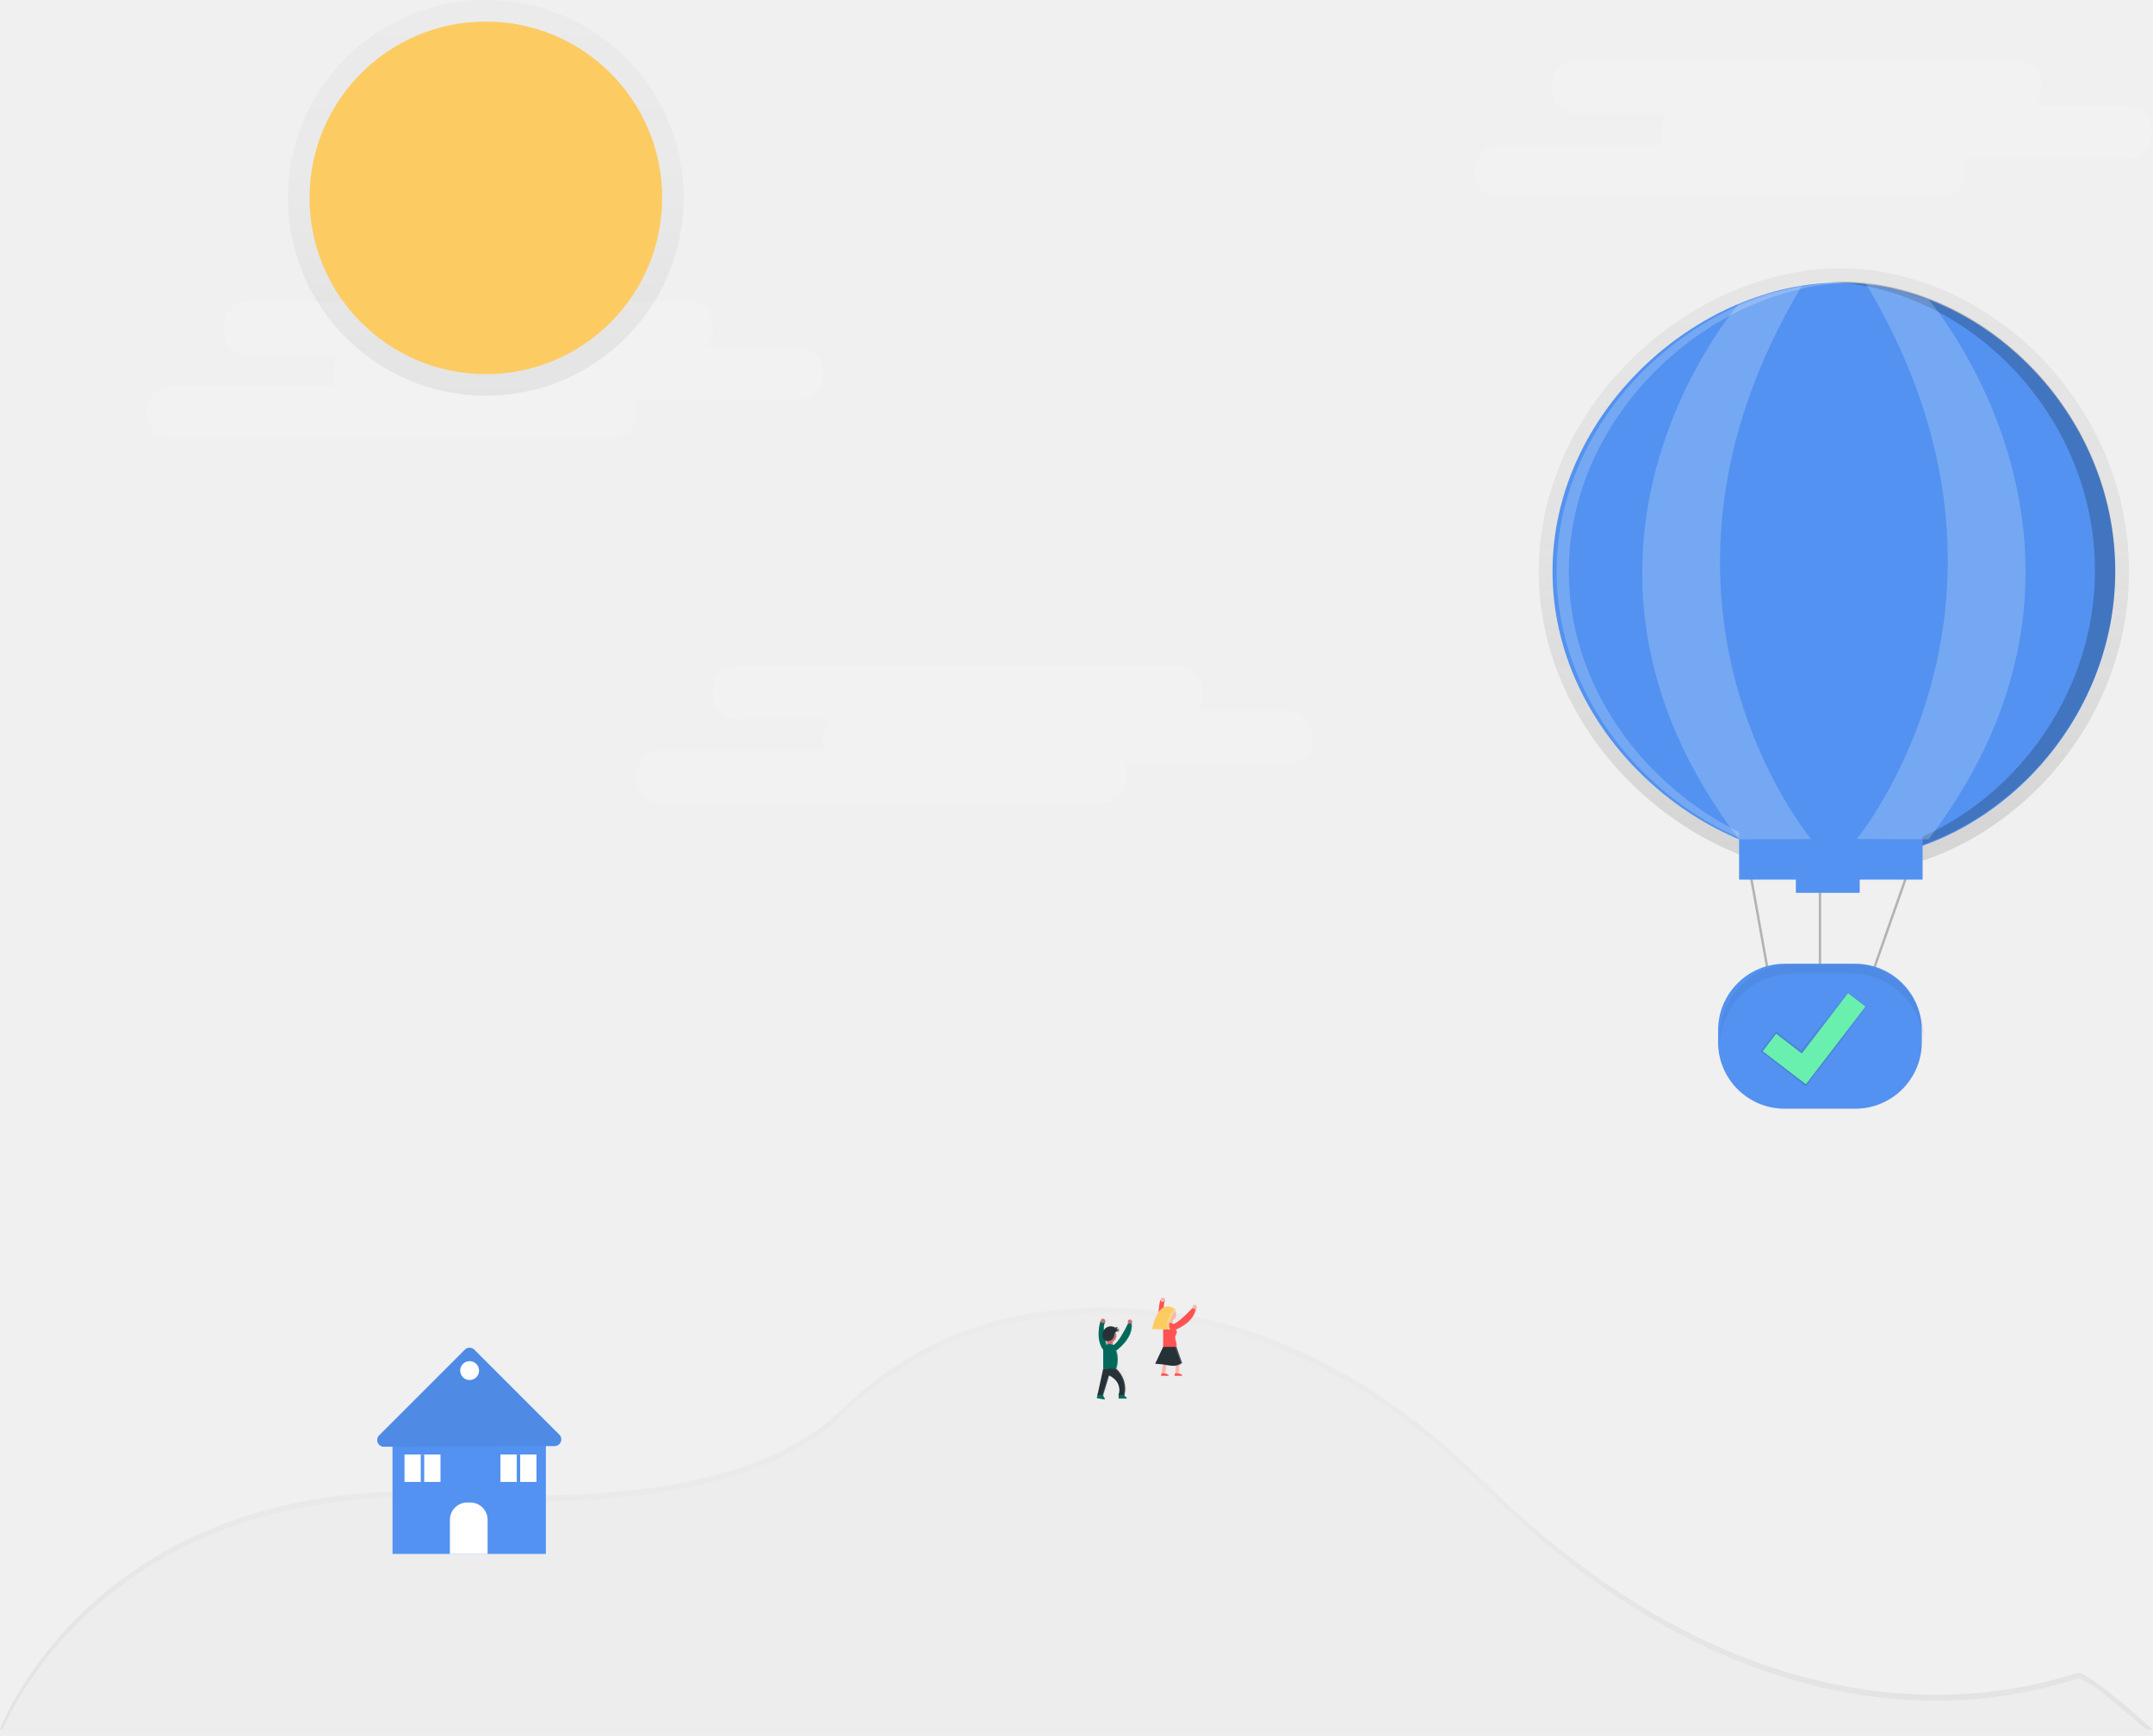
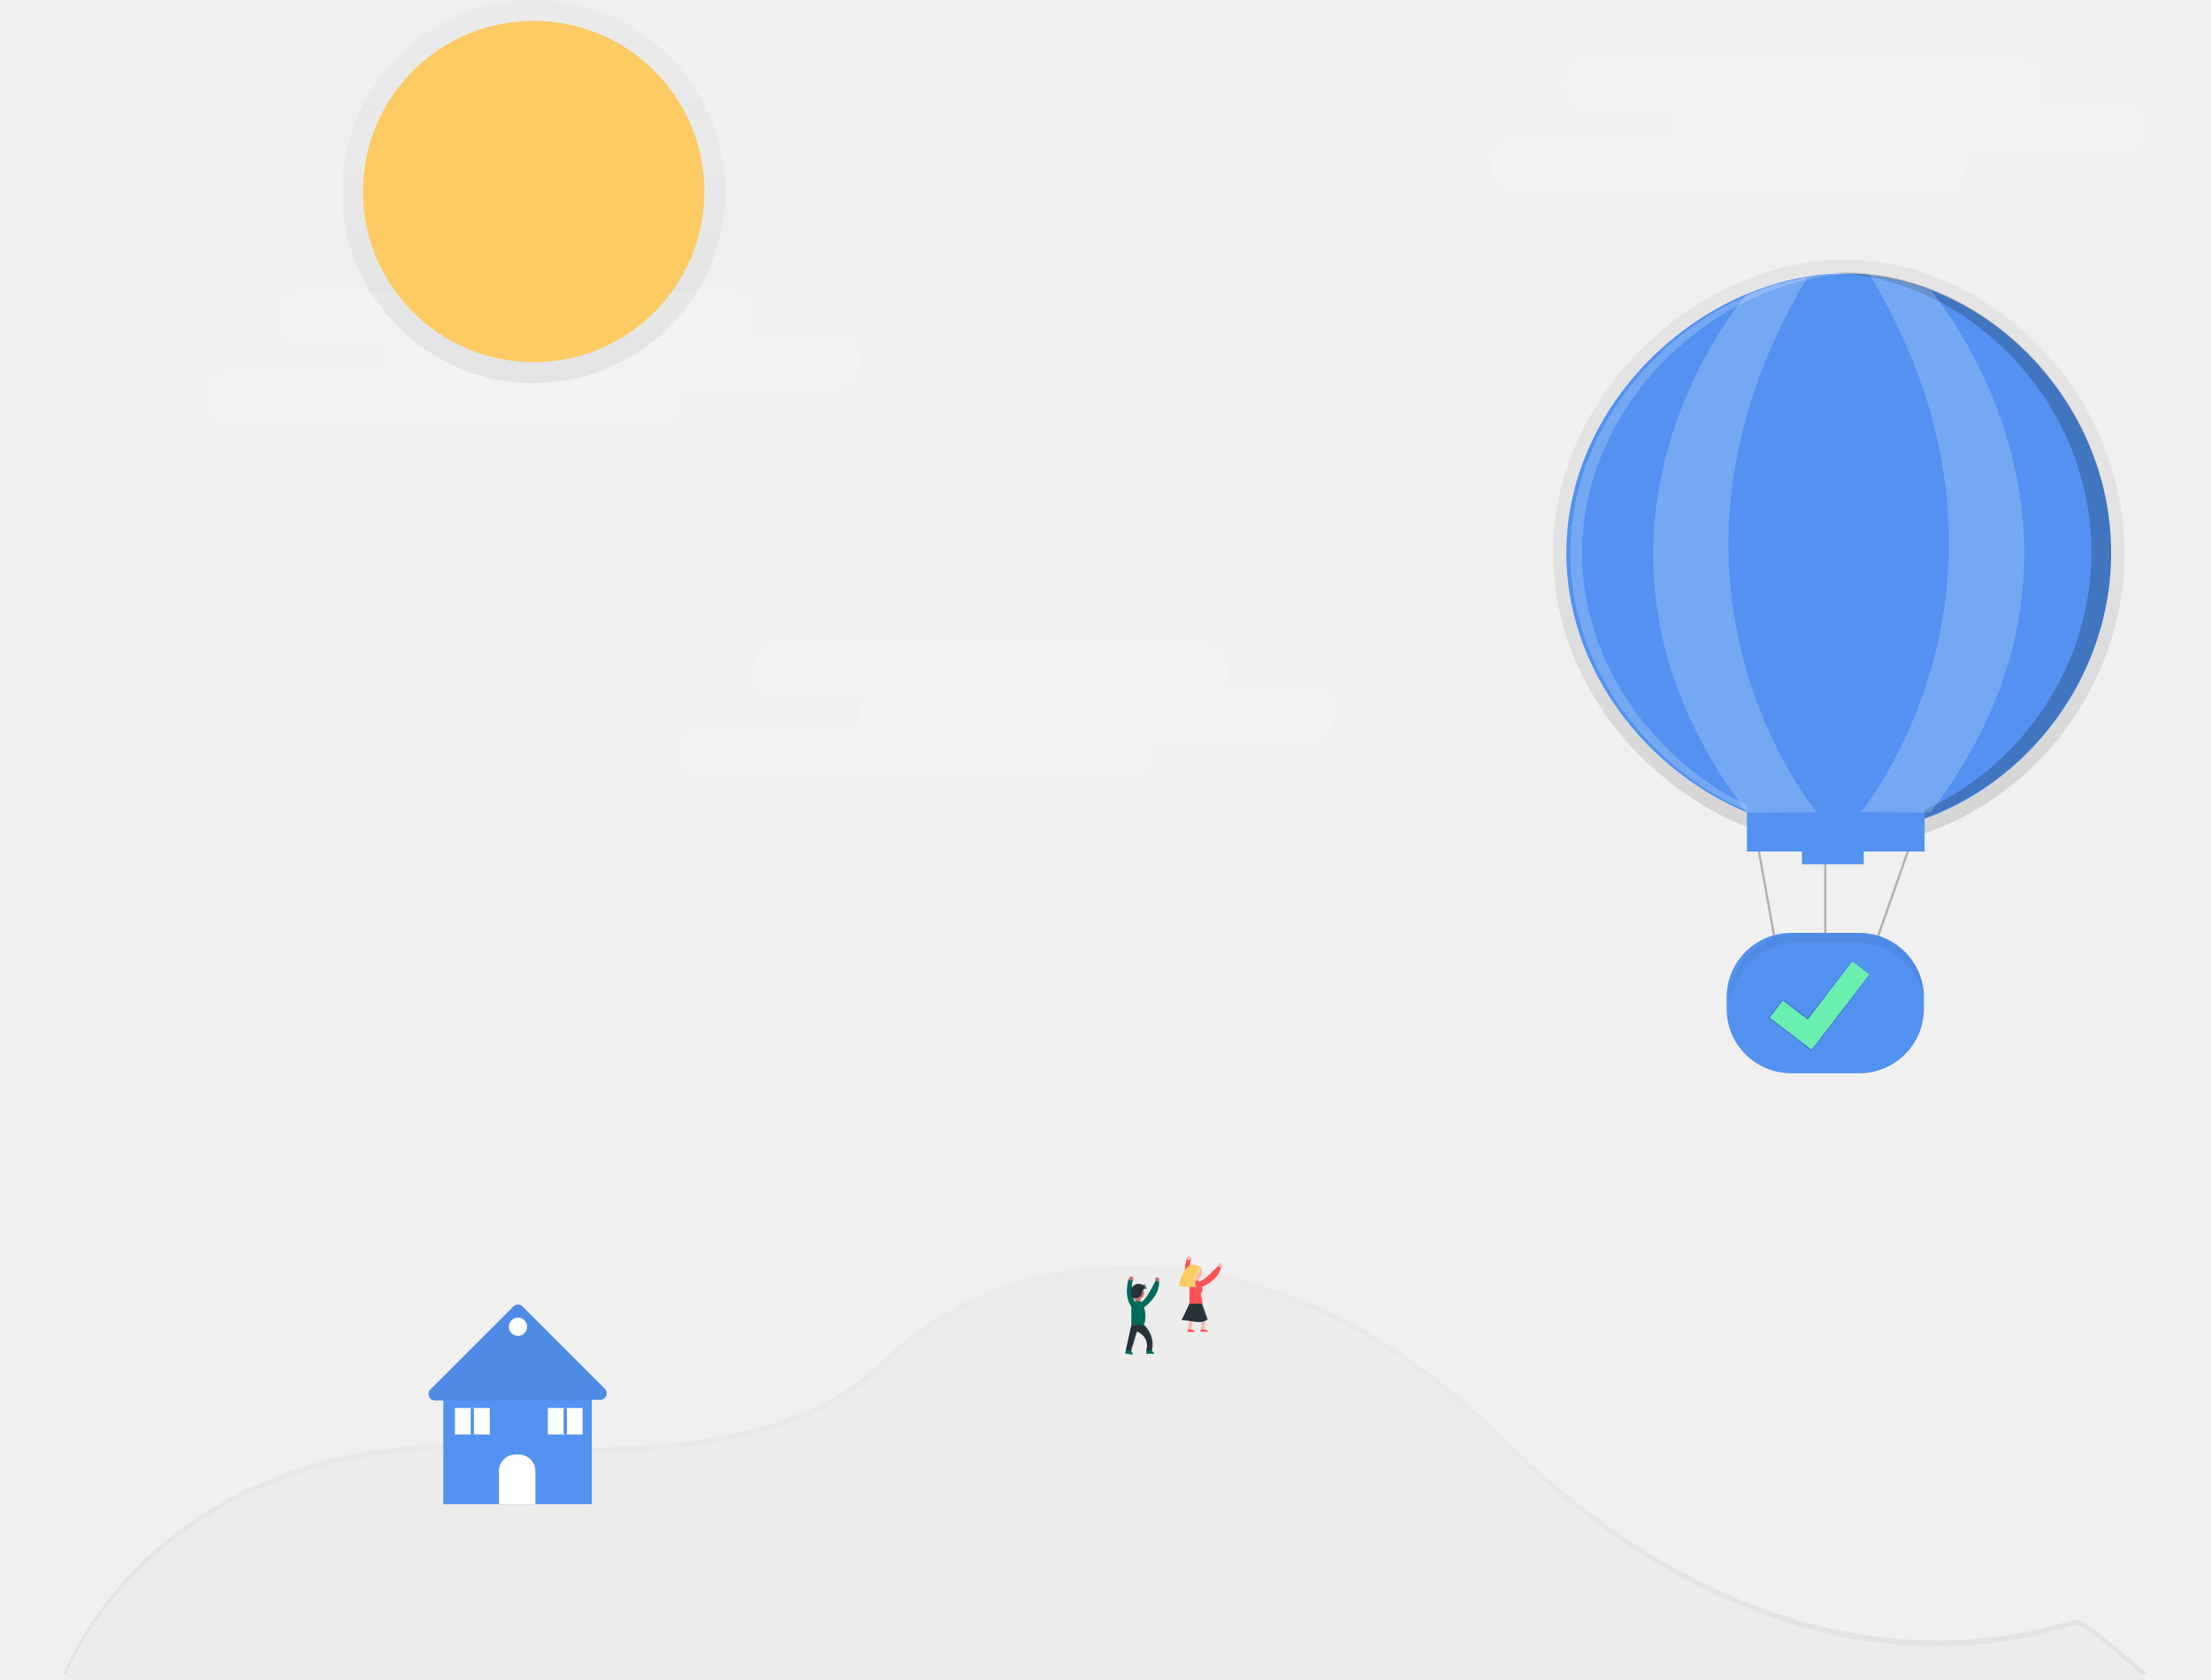
- <svg xmlns="http://www.w3.org/2000/svg" xmlns:xlink="http://www.w3.org/1999/xlink" data-name="Layer 1" width="883" height="711.86" viewBox="0 0 883 711.86">
+ <svg xmlns="http://www.w3.org/2000/svg" xmlns:xlink="http://www.w3.org/1999/xlink" data-name="Layer 1" width="500" height="380" viewBox="0 0 883 711.86">
  <defs>
    <linearGradient id="eab5defd-bb13-45ae-a86e-22d39d3e2cea-4912" x1="600" y1="803.52" x2="600" y2="630.46" gradientUnits="userSpaceOnUse">
      <stop offset="0" stop-color="gray" stop-opacity="0.25" />
      <stop offset="0.54" stop-color="gray" stop-opacity="0.12" />
      <stop offset="1" stop-color="gray" stop-opacity="0.1" />
    </linearGradient>
    <linearGradient id="666c504c-cd42-41b9-a03e-d98f4dda3eb5-4913" x1="199.26" y1="162.3" x2="199.26" y2="0" xlink:href="#eab5defd-bb13-45ae-a86e-22d39d3e2cea-4912" />
    <linearGradient id="8e152b24-383a-4e7d-b315-0bee7e3d74a2-4914" x1="2855.02" y1="635.26" x2="2855.02" y2="635.22" gradientTransform="matrix(-1, 0, 0, 1, 3466, 0)" xlink:href="#eab5defd-bb13-45ae-a86e-22d39d3e2cea-4912" />
    <linearGradient id="8f2a7dfd-1602-45be-be61-6ebd6ab5a03b-4915" x1="2849.78" y1="664.28" x2="2849.78" y2="634.41" gradientTransform="matrix(-1, 0, 0, 1, 3466, 0)" xlink:href="#eab5defd-bb13-45ae-a86e-22d39d3e2cea-4912" />
    <linearGradient id="6fa74df0-cae9-46f9-9ace-4bf5394eec23-4916" x1="902.47" y1="538.96" x2="902.47" y2="500.17" gradientTransform="translate(-157.49 -95.39) rotate(0.13)" gradientUnits="userSpaceOnUse">
      <stop offset="0" stop-opacity="0.12" />
      <stop offset="0.55" stop-opacity="0.09" />
      <stop offset="1" stop-opacity="0.02" />
    </linearGradient>
    <linearGradient id="1fbefcf2-1d0d-411f-b7ef-97a6712cae01-4917" x1="910.63" y1="452.78" x2="910.63" y2="204.14" xlink:href="#eab5defd-bb13-45ae-a86e-22d39d3e2cea-4912" />
  </defs>
  <rect x="636.34" y="24.91" width="200.86" height="21.69" rx="9.96" ry="9.96" fill="#f2f2f2" />
  <rect x="681.33" y="43.39" width="200.86" height="21.69" rx="9.96" ry="9.96" fill="#f2f2f2" />
  <rect x="605" y="59.46" width="200.86" height="21.69" rx="9.96" ry="9.96" fill="#f2f2f2" />
  <rect x="292.46" y="273.18" width="200.86" height="21.69" rx="9.96" ry="9.96" fill="#f2f2f2" />
  <rect x="337.45" y="291.66" width="200.86" height="21.69" rx="9.96" ry="9.96" fill="#f2f2f2" />
  <rect x="261.12" y="307.72" width="200.86" height="21.69" rx="9.96" ry="9.96" fill="#f2f2f2" />
  <g opacity="0.5">
    <path d="M1011,780.22c-4.82,0-115.7,48.21-244.25-78.74-69.81-68.93-138.19-76.27-186.11-68.58C551.19,637.62,524.3,652,503,672.83c-17.13,16.82-58.59,39.74-155.73,33.48-149.44-9.64-188.81,97.22-188.81,97.22h883S1015.79,780.22,1011,780.22Z" transform="translate(-158.5 -94.07)" fill="url(#eab5defd-bb13-45ae-a86e-22d39d3e2cea-4912)" />
  </g>
  <path d="M158.5,805.93s39.37-106.86,188.81-97.22C444.45,715,485.92,692.05,503,675.24c21.26-20.87,48.14-35.21,77.56-39.93,47.92-7.69,116.31-.35,186.11,68.58,128.55,126.95,239.43,78.74,244.25,78.74s30.53,23.3,30.53,23.3Z" transform="translate(-158.5 -94.07)" fill="#f2f2f2" />
  <path d="M158.5,805.93s39.37-106.86,188.81-97.22C444.45,715,485.92,692.05,503,675.24c21.26-20.87,48.14-35.21,77.56-39.93,47.92-7.69,116.31-.35,186.11,68.58,128.55,126.95,239.43,78.74,244.25,78.74s30.53,23.3,30.53,23.3Z" transform="translate(-158.5 -94.07)" opacity="0.02" />
  <rect x="91.59" y="123.73" width="200.86" height="21.69" rx="9.96" ry="9.96" fill="#f2f2f2" />
  <rect x="136.59" y="142.21" width="200.86" height="21.69" rx="9.96" ry="9.96" fill="#f2f2f2" />
  <rect x="60.26" y="158.28" width="200.86" height="21.69" rx="9.96" ry="9.96" fill="#f2f2f2" />
  <g opacity="0.5">
    <circle cx="199.26" cy="81.15" r="81.15" fill="url(#666c504c-cd42-41b9-a03e-d98f4dda3eb5-4913)" />
  </g>
  <circle cx="199.26" cy="81.15" r="72.31" fill="#fccc63" />
  <rect x="160.98" y="590.63" width="62.9" height="46.73" fill="#5392f0" />
  <path d="M314,682.8l35.15-35.15a2.74,2.74,0,0,1,3.88,0l34.87,34.87a2.74,2.74,0,0,1-1.93,4.68l-70,.28A2.74,2.74,0,0,1,314,682.8Z" transform="translate(-158.5 -94.07)" fill="#5392f0" />
  <path d="M314,682.8l35.15-35.15a2.74,2.74,0,0,1,3.88,0l34.87,34.87a2.74,2.74,0,0,1-1.93,4.68l-70,.28A2.74,2.74,0,0,1,314,682.8Z" transform="translate(-158.5 -94.07)" opacity="0.05" />
  <path d="M191.62,616.28h1.26a7.1,7.1,0,0,1,7.1,7.1v14a0,0,0,0,1,0,0H184.52a0,0,0,0,1,0,0v-14A7.1,7.1,0,0,1,191.62,616.28Z" fill="#fff" />
  <circle cx="192.6" cy="562.17" r="3.87" fill="#fff" />
  <rect x="165.9" y="596.6" width="14.76" height="11.24" fill="#fff" />
  <rect x="172.57" y="596.6" width="1.41" height="11.24" fill="#5392f0" />
  <rect x="205.25" y="596.6" width="14.76" height="11.24" fill="#fff" />
  <rect x="211.93" y="596.6" width="1.41" height="11.24" fill="#5392f0" />
  <g opacity="0.2">
    <path d="M611,635.22v0C610.87,635.19,611,635.22,611,635.22Z" transform="translate(-158.5 -94.07)" fill="url(#8e152b24-383a-4e7d-b315-0bee7e3d74a2-4914)" />
  </g>
  <g opacity="0.2">
    <path d="M612.45,664.26h.12a.14.14,0,0,0,.09-.12.32.32,0,0,0,0-.12l0-.1c-.1-.24-.33-.56-.46-.84l-.06-.15a1.15,1.15,0,0,1,0-.2s0-.06,0-.09l2.16-7.09h0l.05-.17s2.75,1.18,3.46,3.54a5.54,5.54,0,0,1,.06,3.55h0v0l-.05.12h.05v1.3h3c.21-.1-.07-.36-.35-.62l-.07-.07-.18-.19h0a.94.94,0,0,1-.13-.19l-.05-.12,0-.07H620l0-.11a10.21,10.21,0,0,0-3.06-9.66v0a10.46,10.46,0,0,0,0-6.65c.28-.2,5.73-4.14,5.69-9.24a7,7,0,0,0,0-.82s.47-.39,0-1.1l0-.06v0l0,0,0,0,0,0,0,0,0,0,0,0,0,0h0l0,0h0l0,0h0l-.05,0h-.33a1.48,1.48,0,0,0-.61.2s-.31,1,0,1.26h-.08s-3.23,7-5.39,8l-.15-.09v-.91a1.1,1.1,0,0,0,0-.12h0a1.09,1.09,0,0,0,0-.11,2.45,2.45,0,0,0,.65-.49h0a2.45,2.45,0,0,0,.2-.24h0l.08-.12h0l.08-.14h0l.06-.13v0a2.42,2.42,0,0,0,.11-.29v0l0-.12v0l0-.15v0s0-.08,0-.12v0c0-.05,0-.1,0-.16a2.43,2.43,0,0,0-.15-.84q0-.11-.09-.22l-.05-.11-.07-.12a.8.8,0,0,1,.19-.17,1.13,1.13,0,0,1,.45-.14h.39l.08,0a.7.7,0,0,0,.16-.09.73.73,0,0,1,.26-.14h-.59l-.09,0-.08,0-.09,0-.08,0-.08,0-.08,0-.08,0-.08,0h0l-.16-.07a.86.86,0,0,0,.26.06h.34l.06,0,0,0,0,0,0,0,0,0,0,0,0,0,0,0,0,0,.06-.05,0,0,0,0,0,0,0,0,0,0,0,0v0l0-.08-.11,0-.07,0h0a1.52,1.52,0,0,1-.41,0l-.29,0h0l-.13,0h0l-.12-.05h0A.46.46,0,0,0,617,638l.11-.07a.58.58,0,0,0,.2-.39.44.44,0,0,0,0-.19l-.07.06-.06,0a1,1,0,0,1-.65.18h-.08a3,3,0,0,1-.59-.22l-.17-.06-.05,0-.14,0-.08,0-.11,0h-.53a3.05,3.05,0,0,0-2,.84,3,3,0,0,0-.34.4,3.92,3.92,0,0,1,.39-2.13l-.06,0,0,0-.18,0-.09.17a2,2,0,0,1,.27-.68l-.06,0a.81.81,0,0,0,0-1.08c-.47-.71-1.34-.16-1.34-.16a3.64,3.64,0,0,0-.14.71l-.14-.06c-.16.54-1.94,6.74,1,10.7a2.47,2.47,0,0,0,0,.25v6.68l-2,9.16h0v0h0l-.39,1.73,2.81.46Zm.5-21.65a2.44,2.44,0,0,0,.52.33,1.09,1.09,0,0,0,0,.19V644l-.17.08C613.17,643.65,613.06,643.15,612.94,642.61Z" transform="translate(-158.5 -94.07)" fill="url(#8f2a7dfd-1602-45be-be61-6ebd6ab5a03b-4915)" />
  </g>
  <path d="M622.66,636.93s.52-.44,0-1.22-1.48-.17-1.48-.17-.35,1.13,0,1.39S622.66,636.93,622.66,636.93Z" transform="translate(-158.5 -94.07)" fill="#ca7070" />
  <path id="39458adb-bcd5-4769-9abe-182f7ae0ca71-4918" data-name="&lt;Path&gt;" d="M617.28,666.09h2.4a.79.79,0,0,0,.23.62c.32.37,1,.82.67,1h-3.3Z" transform="translate(-158.5 -94.07)" fill="#00695c" />
  <path d="M619.73,666.71a.79.79,0,0,1-.23-.62h.17a.79.79,0,0,0,.23.62c.32.37,1,.82.67,1h-.17C620.7,667.53,620.05,667.08,619.73,666.71Z" transform="translate(-158.5 -94.07)" fill="#fff" opacity="0.2" />
  <path id="24b3a5d5-99f8-4317-aac1-7589e0408752-4919" data-name="&lt;Path&gt;" d="M608.72,665.6,611,666a1.15,1.15,0,0,0,.1.79c.25.51.8,1.17.47,1.31l-3.25-.53Z" transform="translate(-158.5 -94.07)" fill="#00695c" />
  <path d="M609.82,635.87s-2.57,8.11,1.74,12.6l1.25-1s-2.55-8.85-1.12-10.93C609.17,635.75,609.82,635.87,609.82,635.87Z" transform="translate(-158.5 -94.07)" fill="#00695c" />
  <path d="M611.6,636.58s.52-.44,0-1.22-1.48-.17-1.48-.17-.35,1.13,0,1.39S611.6,636.58,611.6,636.58Z" transform="translate(-158.5 -94.07)" fill="#ca7070" />
  <path d="M610.9,666.75a1.15,1.15,0,0,1-.1-.79l-2.08-.34v0L611,666a1.15,1.15,0,0,0,.1.79c.25.51.8,1.17.47,1.31l-.14,0C611.65,667.86,611.14,667.24,610.9,666.75Z" transform="translate(-158.5 -94.07)" fill="#fff" opacity="0.2" />
  <rect x="612.51" y="643.42" width="2.44" height="3.62" rx="1.12" ry="1.12" transform="translate(1068.97 1196.39) rotate(180)" fill="#ca7070" />
  <path d="M612.63,648s-2.52-8.74-1.15-10.89l.2,0,0,0,.06,0c-1.43,2.08,1.12,10.93,1.12,10.93l-1.25,1-.11-.12Z" transform="translate(-158.5 -94.07)" fill="#fff" opacity="0.2" />
  <circle cx="455.19" cy="547.92" r="2.7" fill="#ca7070" />
  <path d="M614.65,645.82v-1.18a1.21,1.21,0,0,0,0-.26,2.7,2.7,0,0,0-1.08-5.1h.15a2.7,2.7,0,0,1,1.24,5.1,1.21,1.21,0,0,1,0,.26v1.18a1.22,1.22,0,0,1-1.22,1.22h-.15A1.22,1.22,0,0,0,614.65,645.82Z" transform="translate(-158.5 -94.07)" fill="#fff" opacity="0.2" />
  <path d="M610.95,655.45s5.21.59,5.4,0a11.52,11.52,0,0,0,0-7.41,2.7,2.7,0,0,0-2.7-2.7h0a2.7,2.7,0,0,0-2.7,2.7Z" transform="translate(-158.5 -94.07)" fill="#00695c" />
  <path d="M610.95,655.45l-2.35,10.8h2.35l2.44-8s3,1.31,3.83,3.92a5.73,5.73,0,0,1,0,4.09h2.53l0-.12a11.23,11.23,0,0,0-3.42-10.69h0" transform="translate(-158.5 -94.07)" fill="#263238" />
  <path d="M616,655.45a11.52,11.52,0,0,0,0-7.41,2.7,2.7,0,0,0-2.53-2.69h.17a2.7,2.7,0,0,1,2.7,2.7,11.52,11.52,0,0,1,0,7.41c-.07.21-.78.27-1.67.26C615.44,655.7,616,655.63,616,655.45Z" transform="translate(-158.5 -94.07)" fill="#fff" opacity="0.2" />
  <path d="M616.39,648s7-4.88,6.27-11.06H621.1s-3.75,8.1-6.14,8.89S616.39,648,616.39,648Z" transform="translate(-158.5 -94.07)" fill="#00695c" />
  <g opacity="0.2">
    <path d="M613.34,658.42l-2.39,7.87h-.35l2.44-8Z" transform="translate(-158.5 -94.07)" fill="#fff" />
    <path d="M616,655.49h.35a11.23,11.23,0,0,1,3.42,10.69l0,.12h-.35l0-.12A11.23,11.23,0,0,0,616,655.49Z" transform="translate(-158.5 -94.07)" fill="#fff" />
  </g>
  <path d="M622.4,637h.26c.7,6.19-6.27,11.06-6.27,11.06l-.17-.07C617,647.42,623.05,642.79,622.4,637Z" transform="translate(-158.5 -94.07)" fill="#fff" opacity="0.2" />
  <path d="M615.84,640.78a4.47,4.47,0,0,0-.31,1.09,2.92,2.92,0,0,1-1.24,1.9,2.74,2.74,0,0,1-1.21.33,2.31,2.31,0,0,1-1.79-.54,2.22,2.22,0,0,1-.55-1.1,3.74,3.74,0,0,1,1-3.44,3.32,3.32,0,0,1,3.45-.73,3.3,3.3,0,0,0,.66.24,1.09,1.09,0,0,0,1-.32.6.6,0,0,1-.58.78,1.68,1.68,0,0,0,1.29.07,1.09,1.09,0,0,1-1.38.55,3.69,3.69,0,0,0,1.56.32c-.11,0-.33.21-.47.25a3,3,0,0,1-.52,0A1,1,0,0,0,615.84,640.78Z" transform="translate(-158.5 -94.07)" fill="#263238" />
  <g opacity="0.2">
    <path d="M616.2,639a1.67,1.67,0,0,0,.64.16A1.68,1.68,0,0,1,616,639a.61.61,0,0,0,.61-.66l.14-.12A.6.6,0,0,1,616.2,639Z" transform="translate(-158.5 -94.07)" fill="#fff" />
    <path d="M615.66,638.53a3.3,3.3,0,0,1-.66-.24,3,3,0,0,0-1-.21,3,3,0,0,1,1.21.21,3.3,3.3,0,0,0,.66.24h.09A1,1,0,0,1,615.66,638.53Z" transform="translate(-158.5 -94.07)" fill="#fff" />
    <path d="M617,640.18c.14,0,.36-.25.47-.25a3.69,3.69,0,0,1-1.56-.32,1,1,0,0,0,.35.07,3.69,3.69,0,0,0,1.39.24c-.11,0-.33.21-.47.25a1.16,1.16,0,0,1-.36,0Z" transform="translate(-158.5 -94.07)" fill="#fff" />
    <path d="M612.9,644.1a2.74,2.74,0,0,0,1.21-.33,2.92,2.92,0,0,0,1.24-1.9,4.47,4.47,0,0,1,.31-1.09,1,1,0,0,1,.85-.56h.17a1,1,0,0,0-.85.56,4.47,4.47,0,0,0-.31,1.09,2.92,2.92,0,0,1-1.24,1.9,2.74,2.74,0,0,1-1.21.33h-.17Z" transform="translate(-158.5 -94.07)" fill="#fff" />
    <path d="M616.41,639.69a1.1,1.1,0,0,0,.89-.57l.2-.06A1.1,1.1,0,0,1,616.41,639.69Z" transform="translate(-158.5 -94.07)" fill="#fff" />
  </g>
  <path d="M622.49,636.93s.52-.44,0-1.22a.83.83,0,0,0-.65-.4.85.85,0,0,1,.82.4c.52.78,0,1.22,0,1.22a4.72,4.72,0,0,1-1,.11A5.16,5.16,0,0,0,622.49,636.93Z" transform="translate(-158.5 -94.07)" fill="#fff" opacity="0.2" />
  <path d="M634.41,627.22s-2.57,8.11,1.74,12.6l1.25-1s-2.55-8.85-1.12-10.93C633.76,627.1,634.41,627.22,634.41,627.22Z" transform="translate(-158.5 -94.07)" fill="#ff5252" />
  <path d="M636.19,627.94s.52-.44,0-1.22-1.48-.17-1.48-.17-.35,1.13,0,1.39S636.19,627.94,636.19,627.94Z" transform="translate(-158.5 -94.07)" fill="#f6b9ad" />
  <rect x="637.1" y="634.78" width="2.44" height="3.62" rx="1.12" ry="1.12" transform="translate(1118.15 1179.11) rotate(180)" fill="#f6b9ad" />
  <path d="M637.22,639.39s-2.52-8.74-1.15-10.89l.2,0,0,0,.06,0c-1.43,2.08,1.12,10.93,1.12,10.93l-1.25,1-.11-.12Z" transform="translate(-158.5 -94.07)" fill="#fff" opacity="0.2" />
  <circle cx="479.78" cy="539.27" r="2.7" fill="#f6b9ad" />
  <path d="M639.24,637.17V636a1.21,1.21,0,0,0,0-.26,2.7,2.7,0,0,0-1.08-5.1h.15a2.7,2.7,0,0,1,1.24,5.1,1.21,1.21,0,0,1,0,.26v1.18a1.22,1.22,0,0,1-1.22,1.22h-.15A1.22,1.22,0,0,0,639.24,637.17Z" transform="translate(-158.5 -94.07)" fill="#fff" opacity="0.2" />
  <path d="M635.54,646.8s5.21.59,5.4,0c.62-1.9-1-4-.21-5a2.47,2.47,0,0,0,.21-2.44,2.7,2.7,0,0,0-2.7-2.7h0a2.7,2.7,0,0,0-2.7,2.7Z" transform="translate(-158.5 -94.07)" fill="#ff5252" />
  <path d="M640.74,641.84a2.47,2.47,0,0,0,.21-2.44,2.7,2.7,0,0,0-2.7-2.7h-.17a2.7,2.7,0,0,1,2.53,2.69,2.47,2.47,0,0,1-.21,2.44c-.84,1,.83,3.06.21,5-.06.18-.6.25-1.31.26.88,0,1.59-.05,1.66-.26C641.57,644.9,639.9,642.84,640.74,641.84Z" transform="translate(-158.5 -94.07)" fill="#fff" opacity="0.2" />
  <path d="M639.83,646.63h0a15.46,15.46,0,0,1,2.2,10.69l0,.12h-1.62a8.7,8.7,0,0,0,0-4.09,6.46,6.46,0,0,0-2.46-3.92l-1.57,8h-1.51l1.51-10.8Z" transform="translate(-158.5 -94.07)" fill="#f6b9ad" />
  <path d="M649,631.09s.63-.26.36-1.17-1.36-.6-1.36-.6-.67,1-.41,1.33S649,631.09,649,631.09Z" transform="translate(-158.5 -94.07)" fill="#f6b9ad" />
  <path d="M639.75,639.83s8.09-2.62,9.24-8.74l-1.5-.46s-6,6.65-8.48,6.7S639.75,639.83,639.75,639.83Z" transform="translate(-158.5 -94.07)" fill="#ff5252" />
  <path d="M648.71,631.1l.25.08c-1.15,6.12-9.24,8.74-9.24,8.74l-.14-.11C640.53,639.47,647.64,636.81,648.71,631.1Z" transform="translate(-158.5 -94.07)" fill="#fff" opacity="0.2" />
  <g opacity="0.2">
    <path d="M637.58,649.42l-1.57,8h.35l1.52-7.78A3.74,3.74,0,0,0,637.58,649.42Z" transform="translate(-158.5 -94.07)" fill="#fff" />
    <path d="M639.83,646.63h-.35a15.46,15.46,0,0,1,2.2,10.69l0,.12H642l0-.12A15.46,15.46,0,0,0,639.83,646.63Z" transform="translate(-158.5 -94.07)" fill="#fff" />
  </g>
  <path d="M648.82,631s.63-.26.36-1.17a.83.83,0,0,0-.5-.57.85.85,0,0,1,.67.62c.27.9-.36,1.17-.36,1.17a4.72,4.72,0,0,1-1-.19A5.16,5.16,0,0,0,648.82,631Z" transform="translate(-158.5 -94.07)" fill="#fff" opacity="0.2" />
  <path d="M635.54,646.51l-3.28,6.92a40.62,40.62,0,0,1,5.71.69c3.63.69,5.36-1,5.36-1L641,646.51Z" transform="translate(-158.5 -94.07)" fill="#263238" />
  <path d="M636.41,657.4s1.73.35,1.38,1h-3.11l.17-1Z" transform="translate(-158.5 -94.07)" fill="#ff5252" />
  <path d="M641.94,657.4s1.73.35,1.38,1h-3.11l.17-1Z" transform="translate(-158.5 -94.07)" fill="#ff5252" />
  <path d="M640.73,631.12s-4.15,5.88-2.25,8.3l-7.43-.17S633.12,625.93,640.73,631.12Z" transform="translate(-158.5 -94.07)" fill="#fccc63" />
  <path d="M640.73,631.12a6.31,6.31,0,0,0-2.9-1.18,7.32,7.32,0,0,1,2,1s-4.15,5.88-2.25,8.3l-6.54-.15,0,.15,7.43.17C636.58,637,640.73,631.12,640.73,631.12Z" transform="translate(-158.5 -94.07)" fill="#fff" opacity="0.2" />
  <path d="M641,646.51h-.52l2.34,6.57a5.28,5.28,0,0,1-3.44,1.2,5.5,5.5,0,0,0,4-1.2Z" transform="translate(-158.5 -94.07)" fill="#fff" opacity="0.2" />
  <path d="M636.41,657.4h-.35s1.73.35,1.38,1h.35C638.14,657.74,636.41,657.4,636.41,657.4Z" transform="translate(-158.5 -94.07)" fill="#fff" opacity="0.2" />
  <path d="M641.94,657.4h-.35s1.73.35,1.38,1h.35C643.67,657.74,641.94,657.4,641.94,657.4Z" transform="translate(-158.5 -94.07)" fill="#fff" opacity="0.2" />
  <polyline points="725.52 400.93 715.88 347.09 746.41 345.6 746.41 400.93 767.3 400.93 788.19 341.47" fill="none" stroke="#b3b3b3" stroke-miterlimit="10" />
  <rect x="704.63" y="395.3" width="83.56" height="59.46" rx="27.3" ry="27.3" fill="#5392f0" />
  <path d="M917.77,489.37h-24.1a29.82,29.82,0,0,0-29.73,29.73h0c0,.68,0,1.34.08,2a29.82,29.82,0,0,1,29.65-27.72h24.1a29.82,29.82,0,0,1,29.65,27.72c0-.66.08-1.33.08-2h0A29.82,29.82,0,0,0,917.77,489.37Z" transform="translate(-158.5 -94.07)" opacity="0.05" />
  <polygon points="765.66 413.01 757.77 406.82 738.69 430.99 728.43 423.04 722.01 431.2 736.93 442.6 736.93 442.6 740.63 445.57 765.66 413.01" fill="url(#6fa74df0-cae9-46f9-9ace-4bf5394eec23-4916)" />
  <polygon points="765.08 412.86 757.92 407.38 738.97 432.1 728.44 424.02 722.95 431.18 737.06 441.98 737.06 441.98 740.68 444.69 765.08 412.86" fill="#69f0ae" />
  <path d="M1031.67,328.46c0,68.66-57.36,124.32-118.43,124.32S789.58,397.12,789.58,328.46s62.59-124.32,123.67-124.32S1031.67,259.8,1031.67,328.46Z" transform="translate(-158.5 -94.07)" fill="url(#1fbefcf2-1d0d-411f-b7ef-97a6712cae01-4917)" />
  <path d="M1026,328.46c0,65.45-54.67,118.5-112.89,118.5s-117.88-53.05-117.88-118.5S854.91,210,913.12,210,1026,263,1026,328.46Z" transform="translate(-158.5 -94.07)" fill="#5392f0" />
  <rect x="736.53" y="357.05" width="26.19" height="9.15" fill="#5392f0" />
  <g opacity="0.2">
    <path d="M913.12,209.55c-1.39,0-2.77,0-4.16.1,56.63,2.45,108.73,54.51,108.73,118.4S965.59,444,909,446.45c1.39.06,2.78.1,4.16.1,58.21,0,112.89-53.05,112.89-118.5S971.33,209.55,913.12,209.55Z" transform="translate(-158.5 -94.07)" />
  </g>
  <g opacity="0.2">
    <path d="M801.9,328.46c0-64.51,58-117,115.38-118.46-.83,0-1.66,0-2.49,0-58.21,0-117.88,53.05-117.88,118.5S856.57,447,914.78,447c.83,0,1.66,0,2.49,0C859.87,445.44,801.9,393,801.9,328.46Z" transform="translate(-158.5 -94.07)" fill="#fff" />
  </g>
  <rect x="713.25" y="336.26" width="75.26" height="24.53" fill="#5392f0" />
  <path d="M871.75,218.59s-89.39,102.18,0,219.74l29.52-.1s-81.49-97.12-3.74-227L883,214.54Z" transform="translate(-158.5 -94.07)" fill="#fff" opacity="0.2" />
  <path d="M949.5,217s89.39,103.74,0,221.3l-29.52-.1s81.49-98,3.74-227.85l14.55,2.91Z" transform="translate(-158.5 -94.07)" fill="#fff" opacity="0.2" />
</svg>
